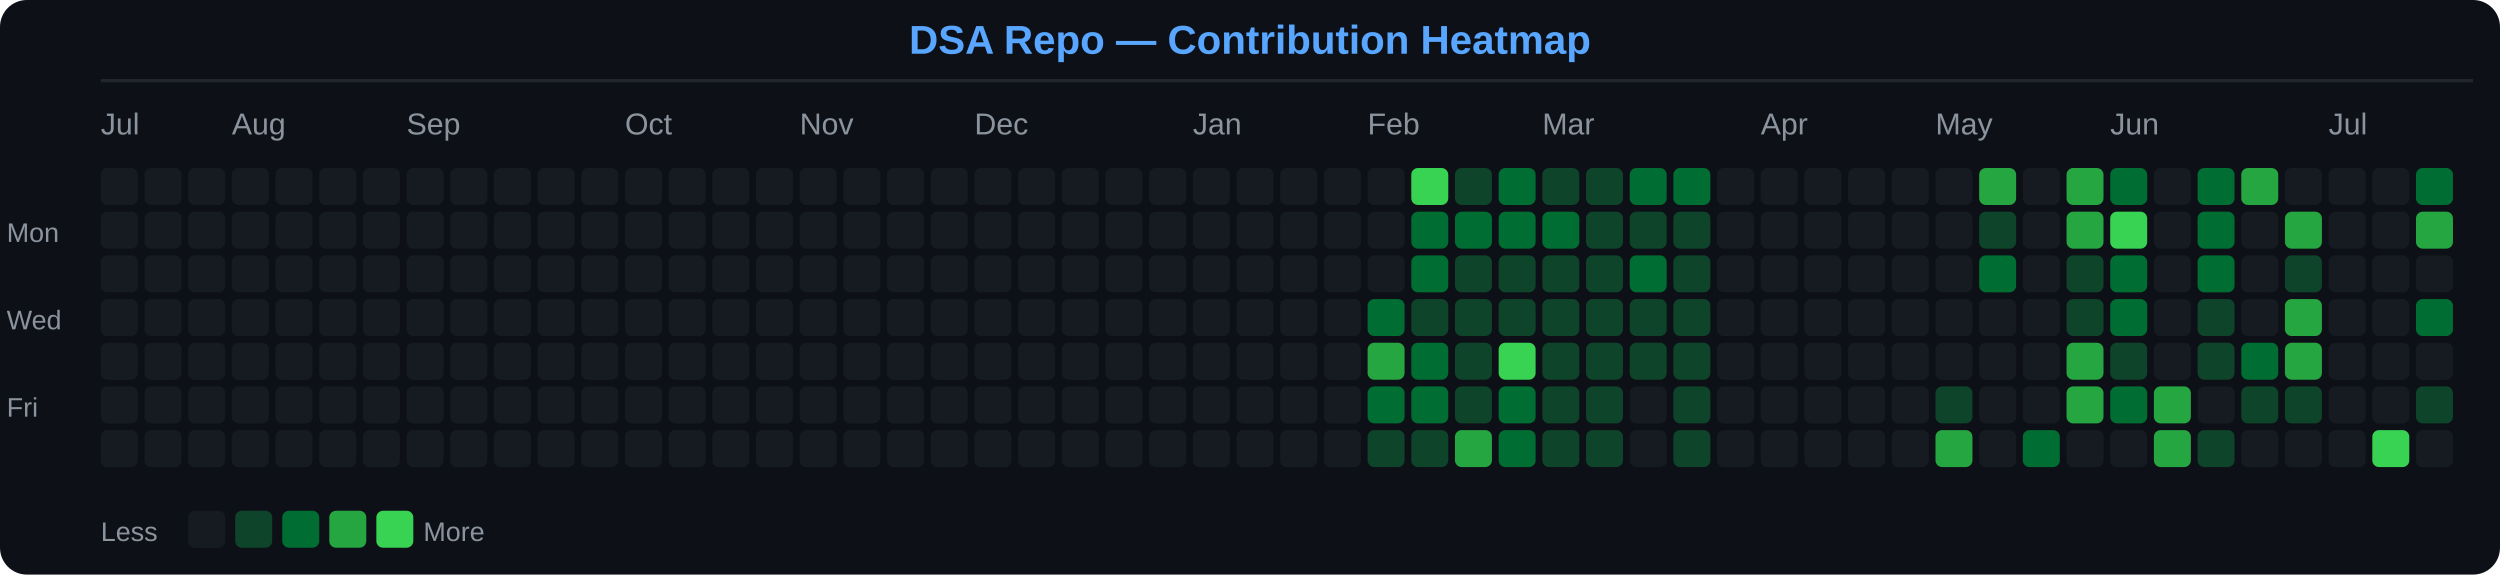
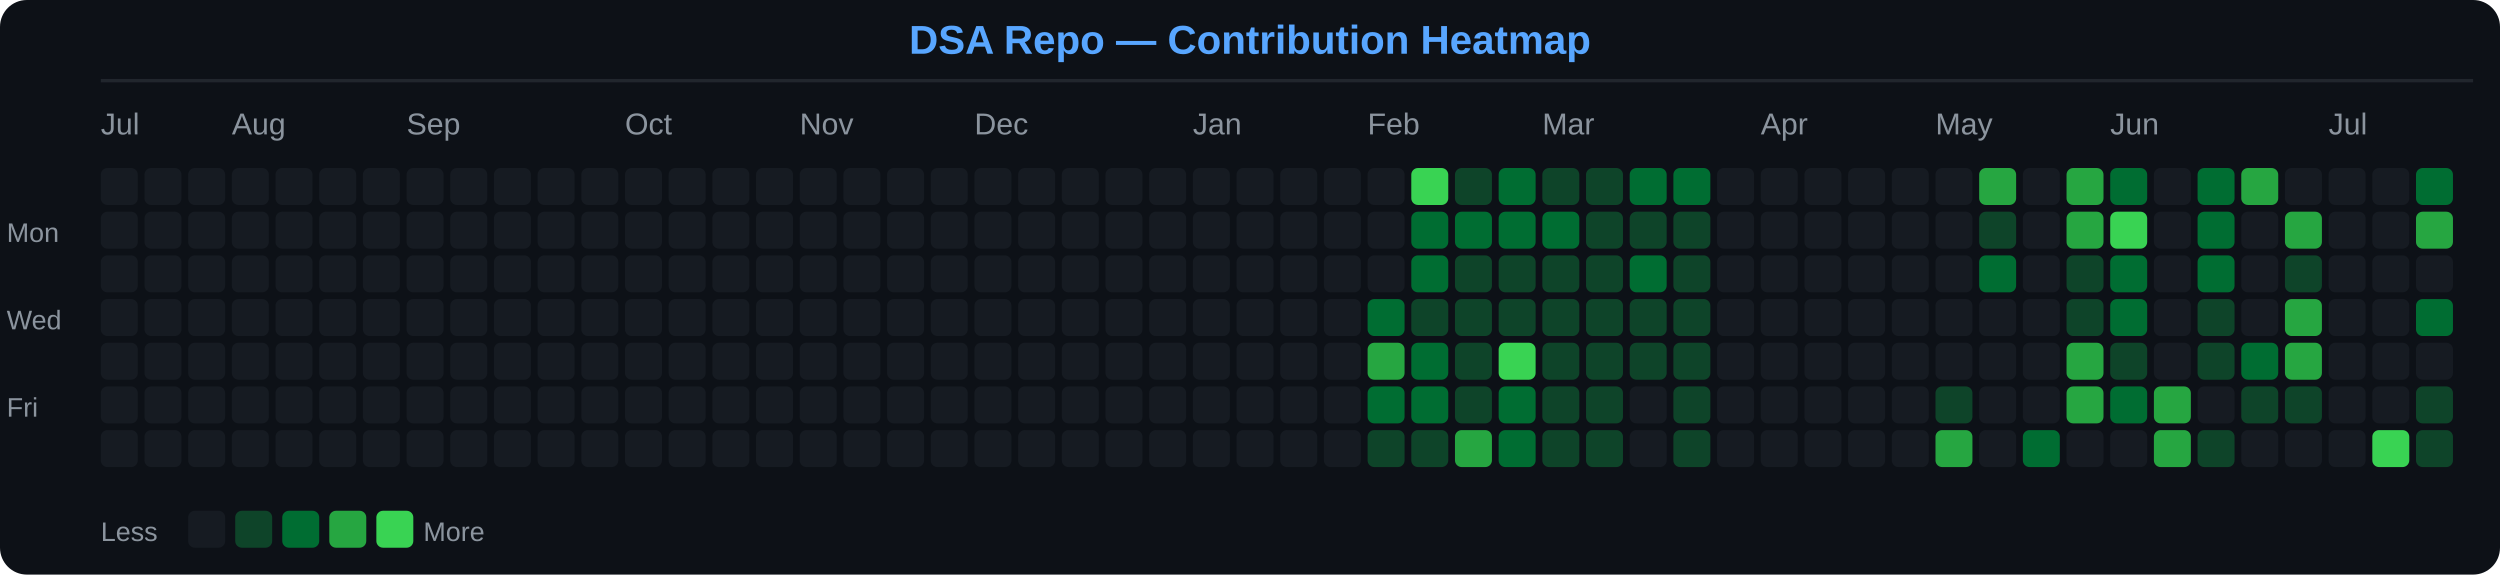
<svg xmlns="http://www.w3.org/2000/svg" width="744" height="171" viewBox="0 0 744 171">
  <rect width="744" height="171" fill="#0d1117" rx="8" />
  <text x="372" y="16" fill="#58a6ff" font-family="Arial,sans-serif" font-size="12" text-anchor="middle" font-weight="bold">DSA Repo — Contribution Heatmap</text>
  <line x1="30" y1="24" x2="736" y2="24" stroke="#21262d" stroke-width="1" />
  <text x="2" y="72" fill="#8b949e" font-family="Arial,sans-serif" font-size="8">Mon</text>
  <text x="2" y="98" fill="#8b949e" font-family="Arial,sans-serif" font-size="8">Wed</text>
  <text x="2" y="124" fill="#8b949e" font-family="Arial,sans-serif" font-size="8">Fri</text>
  <text x="30" y="40" fill="#8b949e" font-family="Arial,sans-serif" font-size="9">Jul</text>
  <rect x="30" y="50" width="11" height="11" rx="2" fill="#161b22" />
  <rect x="30" y="63" width="11" height="11" rx="2" fill="#161b22" />
  <rect x="30" y="76" width="11" height="11" rx="2" fill="#161b22" />
  <rect x="30" y="89" width="11" height="11" rx="2" fill="#161b22" />
  <rect x="30" y="102" width="11" height="11" rx="2" fill="#161b22" />
  <rect x="30" y="115" width="11" height="11" rx="2" fill="#161b22" />
  <rect x="30" y="128" width="11" height="11" rx="2" fill="#161b22" />
  <rect x="43" y="50" width="11" height="11" rx="2" fill="#161b22" />
  <rect x="43" y="63" width="11" height="11" rx="2" fill="#161b22" />
  <rect x="43" y="76" width="11" height="11" rx="2" fill="#161b22" />
  <rect x="43" y="89" width="11" height="11" rx="2" fill="#161b22" />
  <rect x="43" y="102" width="11" height="11" rx="2" fill="#161b22" />
  <rect x="43" y="115" width="11" height="11" rx="2" fill="#161b22" />
  <rect x="43" y="128" width="11" height="11" rx="2" fill="#161b22" />
  <rect x="56" y="50" width="11" height="11" rx="2" fill="#161b22" />
  <rect x="56" y="63" width="11" height="11" rx="2" fill="#161b22" />
  <rect x="56" y="76" width="11" height="11" rx="2" fill="#161b22" />
  <rect x="56" y="89" width="11" height="11" rx="2" fill="#161b22" />
  <rect x="56" y="102" width="11" height="11" rx="2" fill="#161b22" />
  <rect x="56" y="115" width="11" height="11" rx="2" fill="#161b22" />
  <rect x="56" y="128" width="11" height="11" rx="2" fill="#161b22" />
  <text x="69" y="40" fill="#8b949e" font-family="Arial,sans-serif" font-size="9">Aug</text>
  <rect x="69" y="50" width="11" height="11" rx="2" fill="#161b22" />
  <rect x="69" y="63" width="11" height="11" rx="2" fill="#161b22" />
  <rect x="69" y="76" width="11" height="11" rx="2" fill="#161b22" />
  <rect x="69" y="89" width="11" height="11" rx="2" fill="#161b22" />
  <rect x="69" y="102" width="11" height="11" rx="2" fill="#161b22" />
  <rect x="69" y="115" width="11" height="11" rx="2" fill="#161b22" />
  <rect x="69" y="128" width="11" height="11" rx="2" fill="#161b22" />
  <rect x="82" y="50" width="11" height="11" rx="2" fill="#161b22" />
  <rect x="82" y="63" width="11" height="11" rx="2" fill="#161b22" />
  <rect x="82" y="76" width="11" height="11" rx="2" fill="#161b22" />
  <rect x="82" y="89" width="11" height="11" rx="2" fill="#161b22" />
  <rect x="82" y="102" width="11" height="11" rx="2" fill="#161b22" />
  <rect x="82" y="115" width="11" height="11" rx="2" fill="#161b22" />
  <rect x="82" y="128" width="11" height="11" rx="2" fill="#161b22" />
  <rect x="95" y="50" width="11" height="11" rx="2" fill="#161b22" />
  <rect x="95" y="63" width="11" height="11" rx="2" fill="#161b22" />
  <rect x="95" y="76" width="11" height="11" rx="2" fill="#161b22" />
  <rect x="95" y="89" width="11" height="11" rx="2" fill="#161b22" />
  <rect x="95" y="102" width="11" height="11" rx="2" fill="#161b22" />
  <rect x="95" y="115" width="11" height="11" rx="2" fill="#161b22" />
  <rect x="95" y="128" width="11" height="11" rx="2" fill="#161b22" />
  <rect x="108" y="50" width="11" height="11" rx="2" fill="#161b22" />
  <rect x="108" y="63" width="11" height="11" rx="2" fill="#161b22" />
  <rect x="108" y="76" width="11" height="11" rx="2" fill="#161b22" />
  <rect x="108" y="89" width="11" height="11" rx="2" fill="#161b22" />
  <rect x="108" y="102" width="11" height="11" rx="2" fill="#161b22" />
  <rect x="108" y="115" width="11" height="11" rx="2" fill="#161b22" />
  <rect x="108" y="128" width="11" height="11" rx="2" fill="#161b22" />
  <text x="121" y="40" fill="#8b949e" font-family="Arial,sans-serif" font-size="9">Sep</text>
  <rect x="121" y="50" width="11" height="11" rx="2" fill="#161b22" />
  <rect x="121" y="63" width="11" height="11" rx="2" fill="#161b22" />
  <rect x="121" y="76" width="11" height="11" rx="2" fill="#161b22" />
  <rect x="121" y="89" width="11" height="11" rx="2" fill="#161b22" />
  <rect x="121" y="102" width="11" height="11" rx="2" fill="#161b22" />
  <rect x="121" y="115" width="11" height="11" rx="2" fill="#161b22" />
  <rect x="121" y="128" width="11" height="11" rx="2" fill="#161b22" />
  <rect x="134" y="50" width="11" height="11" rx="2" fill="#161b22" />
  <rect x="134" y="63" width="11" height="11" rx="2" fill="#161b22" />
  <rect x="134" y="76" width="11" height="11" rx="2" fill="#161b22" />
  <rect x="134" y="89" width="11" height="11" rx="2" fill="#161b22" />
  <rect x="134" y="102" width="11" height="11" rx="2" fill="#161b22" />
  <rect x="134" y="115" width="11" height="11" rx="2" fill="#161b22" />
  <rect x="134" y="128" width="11" height="11" rx="2" fill="#161b22" />
  <rect x="147" y="50" width="11" height="11" rx="2" fill="#161b22" />
  <rect x="147" y="63" width="11" height="11" rx="2" fill="#161b22" />
  <rect x="147" y="76" width="11" height="11" rx="2" fill="#161b22" />
  <rect x="147" y="89" width="11" height="11" rx="2" fill="#161b22" />
  <rect x="147" y="102" width="11" height="11" rx="2" fill="#161b22" />
  <rect x="147" y="115" width="11" height="11" rx="2" fill="#161b22" />
  <rect x="147" y="128" width="11" height="11" rx="2" fill="#161b22" />
  <rect x="160" y="50" width="11" height="11" rx="2" fill="#161b22" />
  <rect x="160" y="63" width="11" height="11" rx="2" fill="#161b22" />
  <rect x="160" y="76" width="11" height="11" rx="2" fill="#161b22" />
  <rect x="160" y="89" width="11" height="11" rx="2" fill="#161b22" />
  <rect x="160" y="102" width="11" height="11" rx="2" fill="#161b22" />
  <rect x="160" y="115" width="11" height="11" rx="2" fill="#161b22" />
  <rect x="160" y="128" width="11" height="11" rx="2" fill="#161b22" />
  <rect x="173" y="50" width="11" height="11" rx="2" fill="#161b22" />
  <rect x="173" y="63" width="11" height="11" rx="2" fill="#161b22" />
  <rect x="173" y="76" width="11" height="11" rx="2" fill="#161b22" />
  <rect x="173" y="89" width="11" height="11" rx="2" fill="#161b22" />
  <rect x="173" y="102" width="11" height="11" rx="2" fill="#161b22" />
  <rect x="173" y="115" width="11" height="11" rx="2" fill="#161b22" />
  <rect x="173" y="128" width="11" height="11" rx="2" fill="#161b22" />
  <text x="186" y="40" fill="#8b949e" font-family="Arial,sans-serif" font-size="9">Oct</text>
  <rect x="186" y="50" width="11" height="11" rx="2" fill="#161b22" />
  <rect x="186" y="63" width="11" height="11" rx="2" fill="#161b22" />
  <rect x="186" y="76" width="11" height="11" rx="2" fill="#161b22" />
  <rect x="186" y="89" width="11" height="11" rx="2" fill="#161b22" />
  <rect x="186" y="102" width="11" height="11" rx="2" fill="#161b22" />
  <rect x="186" y="115" width="11" height="11" rx="2" fill="#161b22" />
  <rect x="186" y="128" width="11" height="11" rx="2" fill="#161b22" />
  <rect x="199" y="50" width="11" height="11" rx="2" fill="#161b22" />
  <rect x="199" y="63" width="11" height="11" rx="2" fill="#161b22" />
  <rect x="199" y="76" width="11" height="11" rx="2" fill="#161b22" />
  <rect x="199" y="89" width="11" height="11" rx="2" fill="#161b22" />
  <rect x="199" y="102" width="11" height="11" rx="2" fill="#161b22" />
  <rect x="199" y="115" width="11" height="11" rx="2" fill="#161b22" />
  <rect x="199" y="128" width="11" height="11" rx="2" fill="#161b22" />
  <rect x="212" y="50" width="11" height="11" rx="2" fill="#161b22" />
  <rect x="212" y="63" width="11" height="11" rx="2" fill="#161b22" />
  <rect x="212" y="76" width="11" height="11" rx="2" fill="#161b22" />
  <rect x="212" y="89" width="11" height="11" rx="2" fill="#161b22" />
  <rect x="212" y="102" width="11" height="11" rx="2" fill="#161b22" />
  <rect x="212" y="115" width="11" height="11" rx="2" fill="#161b22" />
  <rect x="212" y="128" width="11" height="11" rx="2" fill="#161b22" />
  <rect x="225" y="50" width="11" height="11" rx="2" fill="#161b22" />
  <rect x="225" y="63" width="11" height="11" rx="2" fill="#161b22" />
  <rect x="225" y="76" width="11" height="11" rx="2" fill="#161b22" />
  <rect x="225" y="89" width="11" height="11" rx="2" fill="#161b22" />
  <rect x="225" y="102" width="11" height="11" rx="2" fill="#161b22" />
  <rect x="225" y="115" width="11" height="11" rx="2" fill="#161b22" />
  <rect x="225" y="128" width="11" height="11" rx="2" fill="#161b22" />
  <text x="238" y="40" fill="#8b949e" font-family="Arial,sans-serif" font-size="9">Nov</text>
  <rect x="238" y="50" width="11" height="11" rx="2" fill="#161b22" />
  <rect x="238" y="63" width="11" height="11" rx="2" fill="#161b22" />
  <rect x="238" y="76" width="11" height="11" rx="2" fill="#161b22" />
  <rect x="238" y="89" width="11" height="11" rx="2" fill="#161b22" />
  <rect x="238" y="102" width="11" height="11" rx="2" fill="#161b22" />
  <rect x="238" y="115" width="11" height="11" rx="2" fill="#161b22" />
  <rect x="238" y="128" width="11" height="11" rx="2" fill="#161b22" />
  <rect x="251" y="50" width="11" height="11" rx="2" fill="#161b22" />
  <rect x="251" y="63" width="11" height="11" rx="2" fill="#161b22" />
  <rect x="251" y="76" width="11" height="11" rx="2" fill="#161b22" />
  <rect x="251" y="89" width="11" height="11" rx="2" fill="#161b22" />
  <rect x="251" y="102" width="11" height="11" rx="2" fill="#161b22" />
  <rect x="251" y="115" width="11" height="11" rx="2" fill="#161b22" />
  <rect x="251" y="128" width="11" height="11" rx="2" fill="#161b22" />
  <rect x="264" y="50" width="11" height="11" rx="2" fill="#161b22" />
  <rect x="264" y="63" width="11" height="11" rx="2" fill="#161b22" />
  <rect x="264" y="76" width="11" height="11" rx="2" fill="#161b22" />
  <rect x="264" y="89" width="11" height="11" rx="2" fill="#161b22" />
  <rect x="264" y="102" width="11" height="11" rx="2" fill="#161b22" />
  <rect x="264" y="115" width="11" height="11" rx="2" fill="#161b22" />
  <rect x="264" y="128" width="11" height="11" rx="2" fill="#161b22" />
  <rect x="277" y="50" width="11" height="11" rx="2" fill="#161b22" />
  <rect x="277" y="63" width="11" height="11" rx="2" fill="#161b22" />
  <rect x="277" y="76" width="11" height="11" rx="2" fill="#161b22" />
  <rect x="277" y="89" width="11" height="11" rx="2" fill="#161b22" />
  <rect x="277" y="102" width="11" height="11" rx="2" fill="#161b22" />
  <rect x="277" y="115" width="11" height="11" rx="2" fill="#161b22" />
  <rect x="277" y="128" width="11" height="11" rx="2" fill="#161b22" />
  <text x="290" y="40" fill="#8b949e" font-family="Arial,sans-serif" font-size="9">Dec</text>
  <rect x="290" y="50" width="11" height="11" rx="2" fill="#161b22" />
  <rect x="290" y="63" width="11" height="11" rx="2" fill="#161b22" />
  <rect x="290" y="76" width="11" height="11" rx="2" fill="#161b22" />
  <rect x="290" y="89" width="11" height="11" rx="2" fill="#161b22" />
  <rect x="290" y="102" width="11" height="11" rx="2" fill="#161b22" />
  <rect x="290" y="115" width="11" height="11" rx="2" fill="#161b22" />
  <rect x="290" y="128" width="11" height="11" rx="2" fill="#161b22" />
  <rect x="303" y="50" width="11" height="11" rx="2" fill="#161b22" />
  <rect x="303" y="63" width="11" height="11" rx="2" fill="#161b22" />
  <rect x="303" y="76" width="11" height="11" rx="2" fill="#161b22" />
  <rect x="303" y="89" width="11" height="11" rx="2" fill="#161b22" />
  <rect x="303" y="102" width="11" height="11" rx="2" fill="#161b22" />
  <rect x="303" y="115" width="11" height="11" rx="2" fill="#161b22" />
  <rect x="303" y="128" width="11" height="11" rx="2" fill="#161b22" />
  <rect x="316" y="50" width="11" height="11" rx="2" fill="#161b22" />
  <rect x="316" y="63" width="11" height="11" rx="2" fill="#161b22" />
  <rect x="316" y="76" width="11" height="11" rx="2" fill="#161b22" />
  <rect x="316" y="89" width="11" height="11" rx="2" fill="#161b22" />
  <rect x="316" y="102" width="11" height="11" rx="2" fill="#161b22" />
  <rect x="316" y="115" width="11" height="11" rx="2" fill="#161b22" />
  <rect x="316" y="128" width="11" height="11" rx="2" fill="#161b22" />
  <rect x="329" y="50" width="11" height="11" rx="2" fill="#161b22" />
  <rect x="329" y="63" width="11" height="11" rx="2" fill="#161b22" />
  <rect x="329" y="76" width="11" height="11" rx="2" fill="#161b22" />
  <rect x="329" y="89" width="11" height="11" rx="2" fill="#161b22" />
  <rect x="329" y="102" width="11" height="11" rx="2" fill="#161b22" />
  <rect x="329" y="115" width="11" height="11" rx="2" fill="#161b22" />
  <rect x="329" y="128" width="11" height="11" rx="2" fill="#161b22" />
  <rect x="342" y="50" width="11" height="11" rx="2" fill="#161b22" />
  <rect x="342" y="63" width="11" height="11" rx="2" fill="#161b22" />
  <rect x="342" y="76" width="11" height="11" rx="2" fill="#161b22" />
  <rect x="342" y="89" width="11" height="11" rx="2" fill="#161b22" />
  <rect x="342" y="102" width="11" height="11" rx="2" fill="#161b22" />
  <rect x="342" y="115" width="11" height="11" rx="2" fill="#161b22" />
  <rect x="342" y="128" width="11" height="11" rx="2" fill="#161b22" />
  <text x="355" y="40" fill="#8b949e" font-family="Arial,sans-serif" font-size="9">Jan</text>
  <rect x="355" y="50" width="11" height="11" rx="2" fill="#161b22" />
  <rect x="355" y="63" width="11" height="11" rx="2" fill="#161b22" />
  <rect x="355" y="76" width="11" height="11" rx="2" fill="#161b22" />
  <rect x="355" y="89" width="11" height="11" rx="2" fill="#161b22" />
  <rect x="355" y="102" width="11" height="11" rx="2" fill="#161b22" />
  <rect x="355" y="115" width="11" height="11" rx="2" fill="#161b22" />
  <rect x="355" y="128" width="11" height="11" rx="2" fill="#161b22" />
  <rect x="368" y="50" width="11" height="11" rx="2" fill="#161b22" />
  <rect x="368" y="63" width="11" height="11" rx="2" fill="#161b22" />
  <rect x="368" y="76" width="11" height="11" rx="2" fill="#161b22" />
  <rect x="368" y="89" width="11" height="11" rx="2" fill="#161b22" />
  <rect x="368" y="102" width="11" height="11" rx="2" fill="#161b22" />
  <rect x="368" y="115" width="11" height="11" rx="2" fill="#161b22" />
  <rect x="368" y="128" width="11" height="11" rx="2" fill="#161b22" />
  <rect x="381" y="50" width="11" height="11" rx="2" fill="#161b22" />
  <rect x="381" y="63" width="11" height="11" rx="2" fill="#161b22" />
  <rect x="381" y="76" width="11" height="11" rx="2" fill="#161b22" />
  <rect x="381" y="89" width="11" height="11" rx="2" fill="#161b22" />
  <rect x="381" y="102" width="11" height="11" rx="2" fill="#161b22" />
  <rect x="381" y="115" width="11" height="11" rx="2" fill="#161b22" />
  <rect x="381" y="128" width="11" height="11" rx="2" fill="#161b22" />
  <rect x="394" y="50" width="11" height="11" rx="2" fill="#161b22" />
  <rect x="394" y="63" width="11" height="11" rx="2" fill="#161b22" />
  <rect x="394" y="76" width="11" height="11" rx="2" fill="#161b22" />
  <rect x="394" y="89" width="11" height="11" rx="2" fill="#161b22" />
  <rect x="394" y="102" width="11" height="11" rx="2" fill="#161b22" />
  <rect x="394" y="115" width="11" height="11" rx="2" fill="#161b22" />
  <rect x="394" y="128" width="11" height="11" rx="2" fill="#161b22" />
  <text x="407" y="40" fill="#8b949e" font-family="Arial,sans-serif" font-size="9">Feb</text>
  <rect x="407" y="50" width="11" height="11" rx="2" fill="#161b22" />
  <rect x="407" y="63" width="11" height="11" rx="2" fill="#161b22" />
  <rect x="407" y="76" width="11" height="11" rx="2" fill="#161b22" />
  <rect x="407" y="89" width="11" height="11" rx="2" fill="#006d32" />
  <rect x="407" y="102" width="11" height="11" rx="2" fill="#26a641" />
  <rect x="407" y="115" width="11" height="11" rx="2" fill="#006d32" />
  <rect x="407" y="128" width="11" height="11" rx="2" fill="#0e4429" />
  <rect x="420" y="50" width="11" height="11" rx="2" fill="#39d353" />
  <rect x="420" y="63" width="11" height="11" rx="2" fill="#006d32" />
  <rect x="420" y="76" width="11" height="11" rx="2" fill="#006d32" />
  <rect x="420" y="89" width="11" height="11" rx="2" fill="#0e4429" />
  <rect x="420" y="102" width="11" height="11" rx="2" fill="#006d32" />
  <rect x="420" y="115" width="11" height="11" rx="2" fill="#006d32" />
  <rect x="420" y="128" width="11" height="11" rx="2" fill="#0e4429" />
  <rect x="433" y="50" width="11" height="11" rx="2" fill="#0e4429" />
  <rect x="433" y="63" width="11" height="11" rx="2" fill="#006d32" />
  <rect x="433" y="76" width="11" height="11" rx="2" fill="#0e4429" />
  <rect x="433" y="89" width="11" height="11" rx="2" fill="#0e4429" />
  <rect x="433" y="102" width="11" height="11" rx="2" fill="#0e4429" />
  <rect x="433" y="115" width="11" height="11" rx="2" fill="#0e4429" />
  <rect x="433" y="128" width="11" height="11" rx="2" fill="#26a641" />
  <rect x="446" y="50" width="11" height="11" rx="2" fill="#006d32" />
  <rect x="446" y="63" width="11" height="11" rx="2" fill="#006d32" />
  <rect x="446" y="76" width="11" height="11" rx="2" fill="#0e4429" />
  <rect x="446" y="89" width="11" height="11" rx="2" fill="#0e4429" />
  <rect x="446" y="102" width="11" height="11" rx="2" fill="#39d353" />
  <rect x="446" y="115" width="11" height="11" rx="2" fill="#006d32" />
  <rect x="446" y="128" width="11" height="11" rx="2" fill="#006d32" />
  <text x="459" y="40" fill="#8b949e" font-family="Arial,sans-serif" font-size="9">Mar</text>
  <rect x="459" y="50" width="11" height="11" rx="2" fill="#0e4429" />
  <rect x="459" y="63" width="11" height="11" rx="2" fill="#006d32" />
  <rect x="459" y="76" width="11" height="11" rx="2" fill="#0e4429" />
  <rect x="459" y="89" width="11" height="11" rx="2" fill="#0e4429" />
  <rect x="459" y="102" width="11" height="11" rx="2" fill="#0e4429" />
  <rect x="459" y="115" width="11" height="11" rx="2" fill="#0e4429" />
  <rect x="459" y="128" width="11" height="11" rx="2" fill="#0e4429" />
  <rect x="472" y="50" width="11" height="11" rx="2" fill="#0e4429" />
  <rect x="472" y="63" width="11" height="11" rx="2" fill="#0e4429" />
  <rect x="472" y="76" width="11" height="11" rx="2" fill="#0e4429" />
  <rect x="472" y="89" width="11" height="11" rx="2" fill="#0e4429" />
  <rect x="472" y="102" width="11" height="11" rx="2" fill="#0e4429" />
  <rect x="472" y="115" width="11" height="11" rx="2" fill="#0e4429" />
  <rect x="472" y="128" width="11" height="11" rx="2" fill="#0e4429" />
  <rect x="485" y="50" width="11" height="11" rx="2" fill="#006d32" />
  <rect x="485" y="63" width="11" height="11" rx="2" fill="#0e4429" />
  <rect x="485" y="76" width="11" height="11" rx="2" fill="#006d32" />
  <rect x="485" y="89" width="11" height="11" rx="2" fill="#0e4429" />
  <rect x="485" y="102" width="11" height="11" rx="2" fill="#0e4429" />
  <rect x="485" y="115" width="11" height="11" rx="2" fill="#161b22" />
  <rect x="485" y="128" width="11" height="11" rx="2" fill="#161b22" />
  <rect x="498" y="50" width="11" height="11" rx="2" fill="#006d32" />
  <rect x="498" y="63" width="11" height="11" rx="2" fill="#0e4429" />
  <rect x="498" y="76" width="11" height="11" rx="2" fill="#0e4429" />
  <rect x="498" y="89" width="11" height="11" rx="2" fill="#0e4429" />
  <rect x="498" y="102" width="11" height="11" rx="2" fill="#0e4429" />
  <rect x="498" y="115" width="11" height="11" rx="2" fill="#0e4429" />
  <rect x="498" y="128" width="11" height="11" rx="2" fill="#0e4429" />
  <rect x="511" y="50" width="11" height="11" rx="2" fill="#161b22" />
  <rect x="511" y="63" width="11" height="11" rx="2" fill="#161b22" />
  <rect x="511" y="76" width="11" height="11" rx="2" fill="#161b22" />
  <rect x="511" y="89" width="11" height="11" rx="2" fill="#161b22" />
  <rect x="511" y="102" width="11" height="11" rx="2" fill="#161b22" />
  <rect x="511" y="115" width="11" height="11" rx="2" fill="#161b22" />
  <rect x="511" y="128" width="11" height="11" rx="2" fill="#161b22" />
  <text x="524" y="40" fill="#8b949e" font-family="Arial,sans-serif" font-size="9">Apr</text>
  <rect x="524" y="50" width="11" height="11" rx="2" fill="#161b22" />
  <rect x="524" y="63" width="11" height="11" rx="2" fill="#161b22" />
  <rect x="524" y="76" width="11" height="11" rx="2" fill="#161b22" />
  <rect x="524" y="89" width="11" height="11" rx="2" fill="#161b22" />
  <rect x="524" y="102" width="11" height="11" rx="2" fill="#161b22" />
  <rect x="524" y="115" width="11" height="11" rx="2" fill="#161b22" />
  <rect x="524" y="128" width="11" height="11" rx="2" fill="#161b22" />
  <rect x="537" y="50" width="11" height="11" rx="2" fill="#161b22" />
  <rect x="537" y="63" width="11" height="11" rx="2" fill="#161b22" />
  <rect x="537" y="76" width="11" height="11" rx="2" fill="#161b22" />
  <rect x="537" y="89" width="11" height="11" rx="2" fill="#161b22" />
  <rect x="537" y="102" width="11" height="11" rx="2" fill="#161b22" />
  <rect x="537" y="115" width="11" height="11" rx="2" fill="#161b22" />
  <rect x="537" y="128" width="11" height="11" rx="2" fill="#161b22" />
  <rect x="550" y="50" width="11" height="11" rx="2" fill="#161b22" />
  <rect x="550" y="63" width="11" height="11" rx="2" fill="#161b22" />
  <rect x="550" y="76" width="11" height="11" rx="2" fill="#161b22" />
  <rect x="550" y="89" width="11" height="11" rx="2" fill="#161b22" />
  <rect x="550" y="102" width="11" height="11" rx="2" fill="#161b22" />
  <rect x="550" y="115" width="11" height="11" rx="2" fill="#161b22" />
  <rect x="550" y="128" width="11" height="11" rx="2" fill="#161b22" />
  <rect x="563" y="50" width="11" height="11" rx="2" fill="#161b22" />
  <rect x="563" y="63" width="11" height="11" rx="2" fill="#161b22" />
  <rect x="563" y="76" width="11" height="11" rx="2" fill="#161b22" />
  <rect x="563" y="89" width="11" height="11" rx="2" fill="#161b22" />
  <rect x="563" y="102" width="11" height="11" rx="2" fill="#161b22" />
  <rect x="563" y="115" width="11" height="11" rx="2" fill="#161b22" />
  <rect x="563" y="128" width="11" height="11" rx="2" fill="#161b22" />
  <text x="576" y="40" fill="#8b949e" font-family="Arial,sans-serif" font-size="9">May</text>
  <rect x="576" y="50" width="11" height="11" rx="2" fill="#161b22" />
  <rect x="576" y="63" width="11" height="11" rx="2" fill="#161b22" />
  <rect x="576" y="76" width="11" height="11" rx="2" fill="#161b22" />
  <rect x="576" y="89" width="11" height="11" rx="2" fill="#161b22" />
  <rect x="576" y="102" width="11" height="11" rx="2" fill="#161b22" />
  <rect x="576" y="115" width="11" height="11" rx="2" fill="#0e4429" />
  <rect x="576" y="128" width="11" height="11" rx="2" fill="#26a641" />
  <rect x="589" y="50" width="11" height="11" rx="2" fill="#26a641" />
  <rect x="589" y="63" width="11" height="11" rx="2" fill="#0e4429" />
  <rect x="589" y="76" width="11" height="11" rx="2" fill="#006d32" />
  <rect x="589" y="89" width="11" height="11" rx="2" fill="#161b22" />
  <rect x="589" y="102" width="11" height="11" rx="2" fill="#161b22" />
  <rect x="589" y="115" width="11" height="11" rx="2" fill="#161b22" />
  <rect x="589" y="128" width="11" height="11" rx="2" fill="#161b22" />
  <rect x="602" y="50" width="11" height="11" rx="2" fill="#161b22" />
  <rect x="602" y="63" width="11" height="11" rx="2" fill="#161b22" />
  <rect x="602" y="76" width="11" height="11" rx="2" fill="#161b22" />
  <rect x="602" y="89" width="11" height="11" rx="2" fill="#161b22" />
  <rect x="602" y="102" width="11" height="11" rx="2" fill="#161b22" />
  <rect x="602" y="115" width="11" height="11" rx="2" fill="#161b22" />
  <rect x="602" y="128" width="11" height="11" rx="2" fill="#006d32" />
  <rect x="615" y="50" width="11" height="11" rx="2" fill="#26a641" />
  <rect x="615" y="63" width="11" height="11" rx="2" fill="#26a641" />
  <rect x="615" y="76" width="11" height="11" rx="2" fill="#0e4429" />
  <rect x="615" y="89" width="11" height="11" rx="2" fill="#0e4429" />
  <rect x="615" y="102" width="11" height="11" rx="2" fill="#26a641" />
  <rect x="615" y="115" width="11" height="11" rx="2" fill="#26a641" />
  <rect x="615" y="128" width="11" height="11" rx="2" fill="#161b22" />
  <text x="628" y="40" fill="#8b949e" font-family="Arial,sans-serif" font-size="9">Jun</text>
  <rect x="628" y="50" width="11" height="11" rx="2" fill="#006d32" />
  <rect x="628" y="63" width="11" height="11" rx="2" fill="#39d353" />
  <rect x="628" y="76" width="11" height="11" rx="2" fill="#006d32" />
  <rect x="628" y="89" width="11" height="11" rx="2" fill="#006d32" />
  <rect x="628" y="102" width="11" height="11" rx="2" fill="#0e4429" />
  <rect x="628" y="115" width="11" height="11" rx="2" fill="#006d32" />
  <rect x="628" y="128" width="11" height="11" rx="2" fill="#161b22" />
  <rect x="641" y="50" width="11" height="11" rx="2" fill="#161b22" />
  <rect x="641" y="63" width="11" height="11" rx="2" fill="#161b22" />
  <rect x="641" y="76" width="11" height="11" rx="2" fill="#161b22" />
  <rect x="641" y="89" width="11" height="11" rx="2" fill="#161b22" />
  <rect x="641" y="102" width="11" height="11" rx="2" fill="#161b22" />
  <rect x="641" y="115" width="11" height="11" rx="2" fill="#26a641" />
  <rect x="641" y="128" width="11" height="11" rx="2" fill="#26a641" />
  <rect x="654" y="50" width="11" height="11" rx="2" fill="#006d32" />
  <rect x="654" y="63" width="11" height="11" rx="2" fill="#006d32" />
  <rect x="654" y="76" width="11" height="11" rx="2" fill="#006d32" />
  <rect x="654" y="89" width="11" height="11" rx="2" fill="#0e4429" />
  <rect x="654" y="102" width="11" height="11" rx="2" fill="#0e4429" />
  <rect x="654" y="115" width="11" height="11" rx="2" fill="#161b22" />
  <rect x="654" y="128" width="11" height="11" rx="2" fill="#0e4429" />
  <rect x="667" y="50" width="11" height="11" rx="2" fill="#26a641" />
  <rect x="667" y="63" width="11" height="11" rx="2" fill="#161b22" />
  <rect x="667" y="76" width="11" height="11" rx="2" fill="#161b22" />
  <rect x="667" y="89" width="11" height="11" rx="2" fill="#161b22" />
  <rect x="667" y="102" width="11" height="11" rx="2" fill="#006d32" />
  <rect x="667" y="115" width="11" height="11" rx="2" fill="#0e4429" />
  <rect x="667" y="128" width="11" height="11" rx="2" fill="#161b22" />
  <rect x="680" y="50" width="11" height="11" rx="2" fill="#161b22" />
  <rect x="680" y="63" width="11" height="11" rx="2" fill="#26a641" />
  <rect x="680" y="76" width="11" height="11" rx="2" fill="#0e4429" />
  <rect x="680" y="89" width="11" height="11" rx="2" fill="#26a641" />
  <rect x="680" y="102" width="11" height="11" rx="2" fill="#26a641" />
  <rect x="680" y="115" width="11" height="11" rx="2" fill="#0e4429" />
  <rect x="680" y="128" width="11" height="11" rx="2" fill="#161b22" />
  <text x="693" y="40" fill="#8b949e" font-family="Arial,sans-serif" font-size="9">Jul</text>
  <rect x="693" y="50" width="11" height="11" rx="2" fill="#161b22" />
  <rect x="693" y="63" width="11" height="11" rx="2" fill="#161b22" />
  <rect x="693" y="76" width="11" height="11" rx="2" fill="#161b22" />
  <rect x="693" y="89" width="11" height="11" rx="2" fill="#161b22" />
  <rect x="693" y="102" width="11" height="11" rx="2" fill="#161b22" />
  <rect x="693" y="115" width="11" height="11" rx="2" fill="#161b22" />
  <rect x="693" y="128" width="11" height="11" rx="2" fill="#161b22" />
  <rect x="706" y="50" width="11" height="11" rx="2" fill="#161b22" />
  <rect x="706" y="63" width="11" height="11" rx="2" fill="#161b22" />
  <rect x="706" y="76" width="11" height="11" rx="2" fill="#161b22" />
  <rect x="706" y="89" width="11" height="11" rx="2" fill="#161b22" />
  <rect x="706" y="102" width="11" height="11" rx="2" fill="#161b22" />
  <rect x="706" y="115" width="11" height="11" rx="2" fill="#161b22" />
  <rect x="706" y="128" width="11" height="11" rx="2" fill="#39d353" />
  <rect x="719" y="50" width="11" height="11" rx="2" fill="#006d32" />
  <rect x="719" y="63" width="11" height="11" rx="2" fill="#26a641" />
  <rect x="719" y="76" width="11" height="11" rx="2" fill="#161b22" />
  <rect x="719" y="89" width="11" height="11" rx="2" fill="#006d32" />
  <rect x="719" y="102" width="11" height="11" rx="2" fill="#161b22" />
  <rect x="719" y="115" width="11" height="11" rx="2" fill="#0e4429" />
-   <rect x="719" y="128" width="11" height="11" rx="2" fill="#161b22" />
+   <rect x="719" y="128" width="11" height="11" rx="2" fill="#0e4429" />
  <text x="30" y="161" fill="#8b949e" font-family="Arial,sans-serif" font-size="8">Less</text>
  <rect x="56" y="152" width="11" height="11" rx="2" fill="#161b22" />
  <rect x="70" y="152" width="11" height="11" rx="2" fill="#0e4429" />
  <rect x="84" y="152" width="11" height="11" rx="2" fill="#006d32" />
  <rect x="98" y="152" width="11" height="11" rx="2" fill="#26a641" />
  <rect x="112" y="152" width="11" height="11" rx="2" fill="#39d353" />
  <text x="126" y="161" fill="#8b949e" font-family="Arial,sans-serif" font-size="8">More</text>
</svg>
